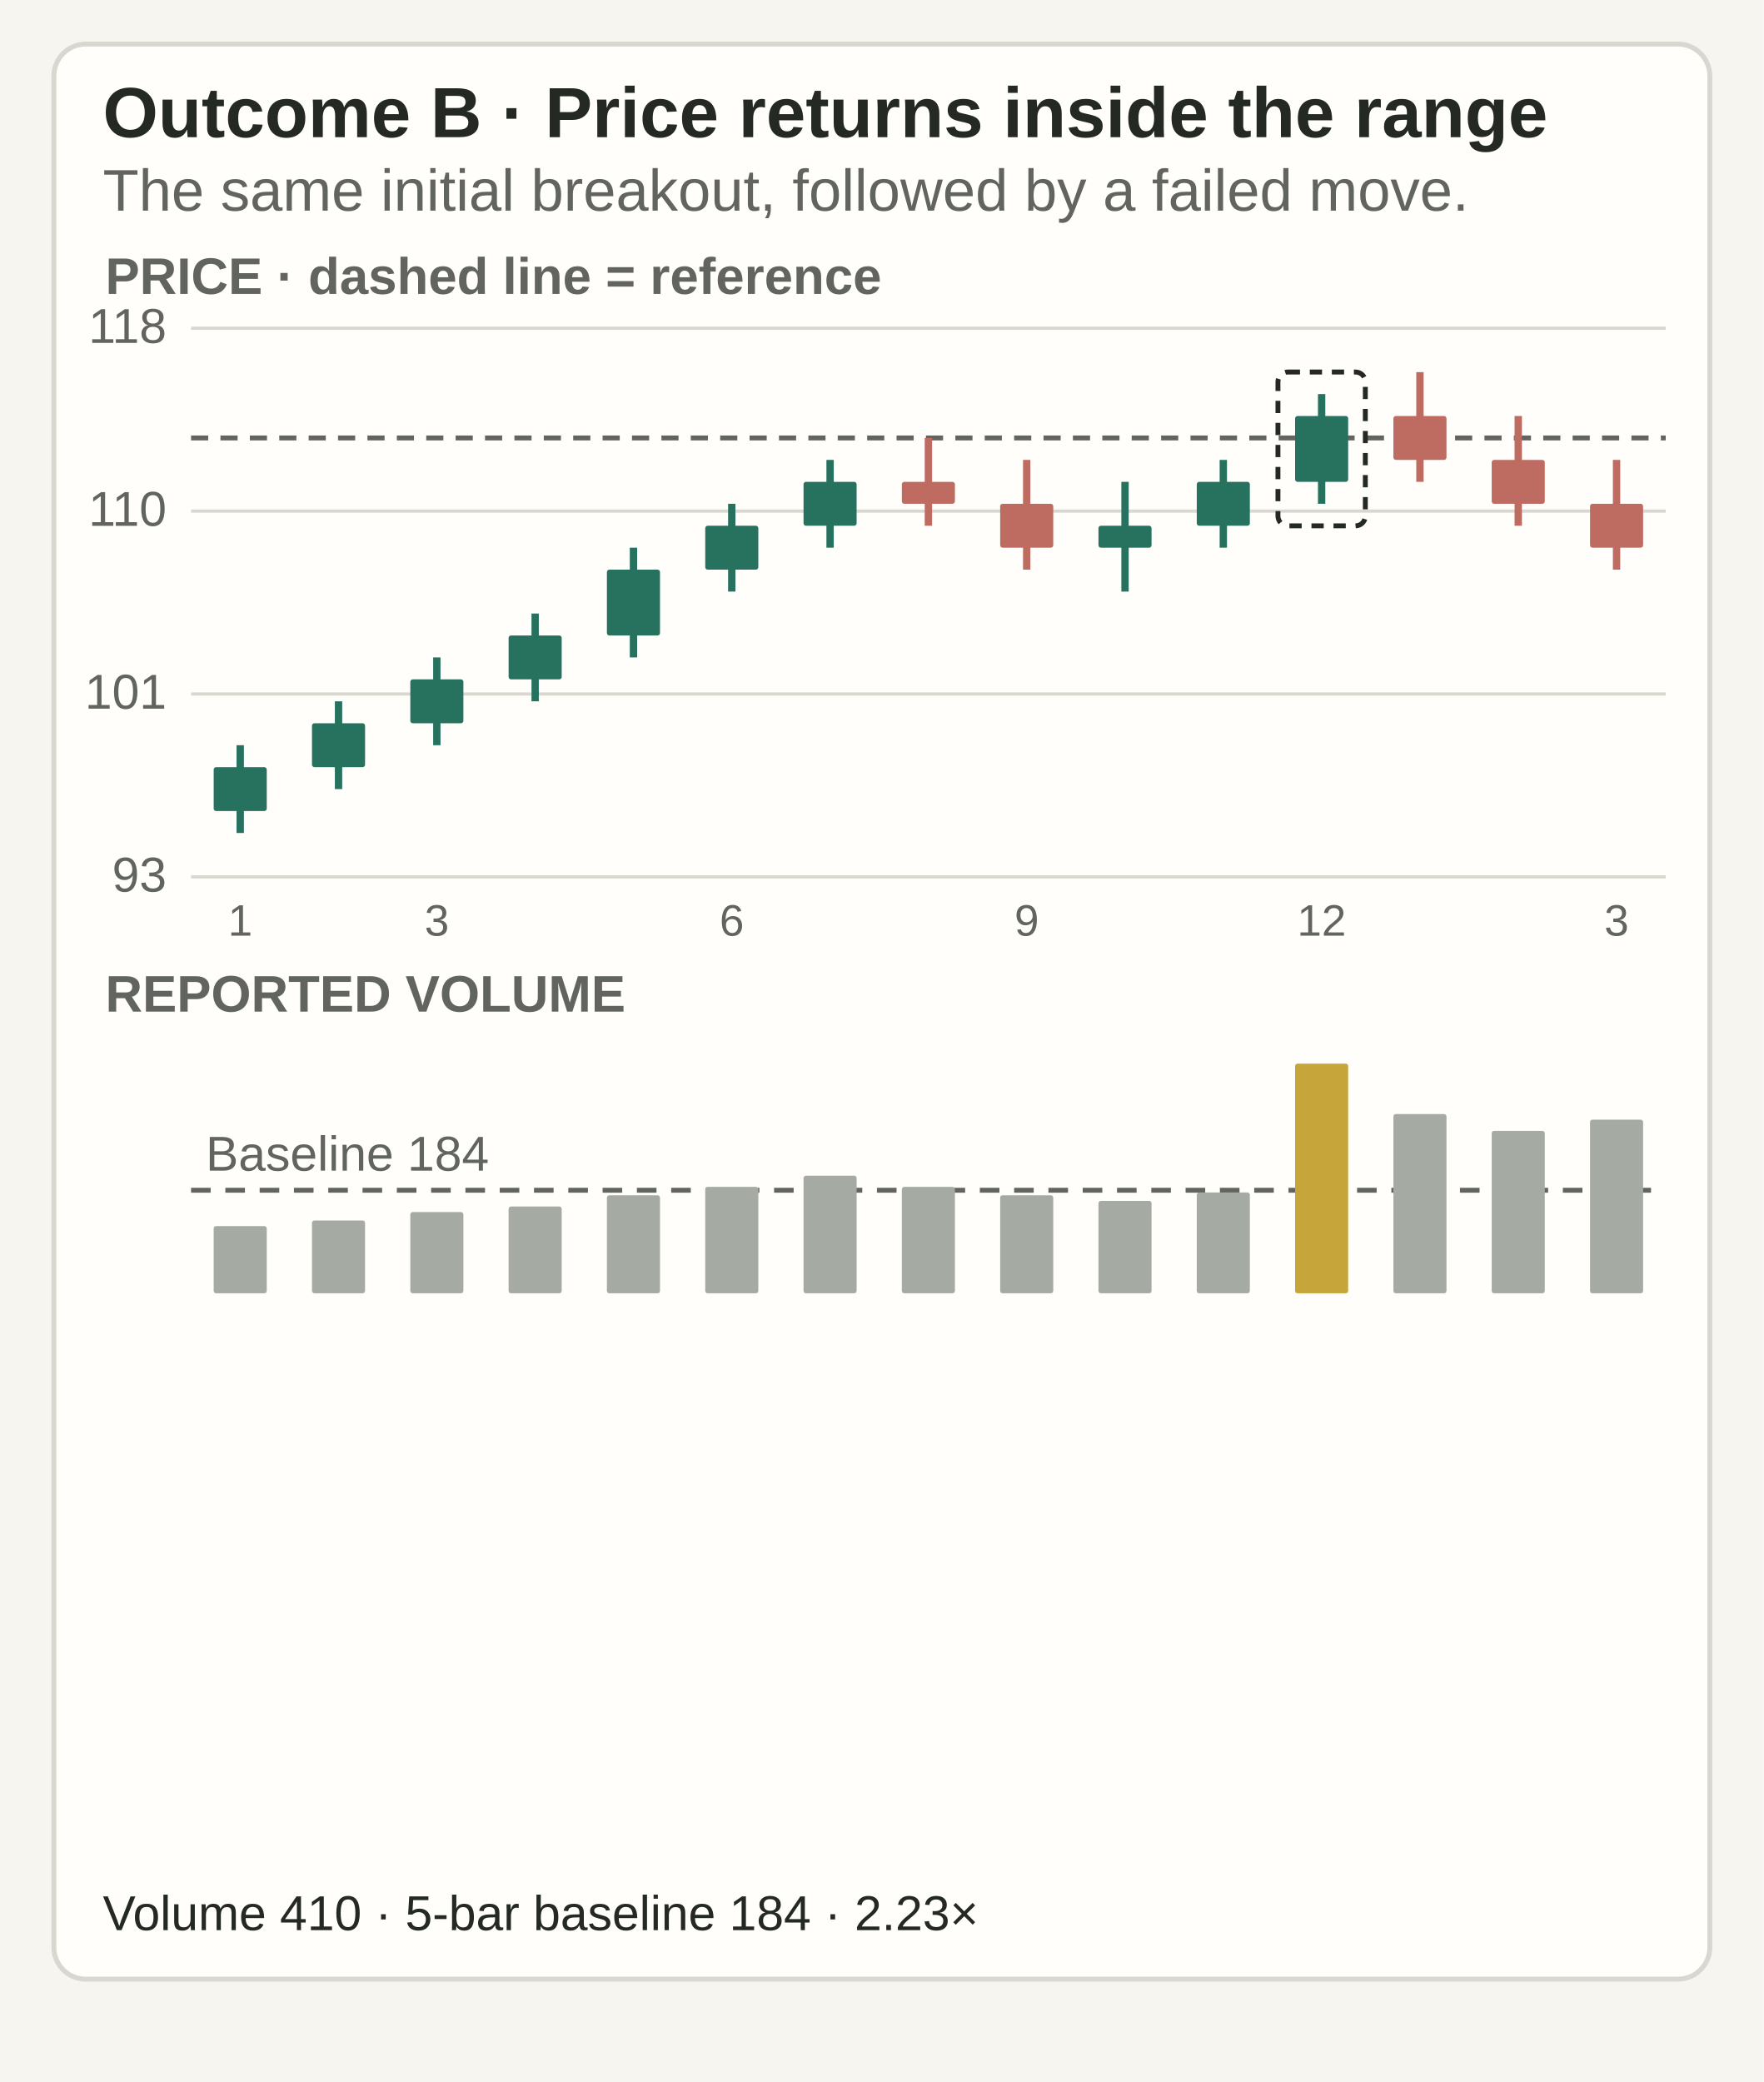
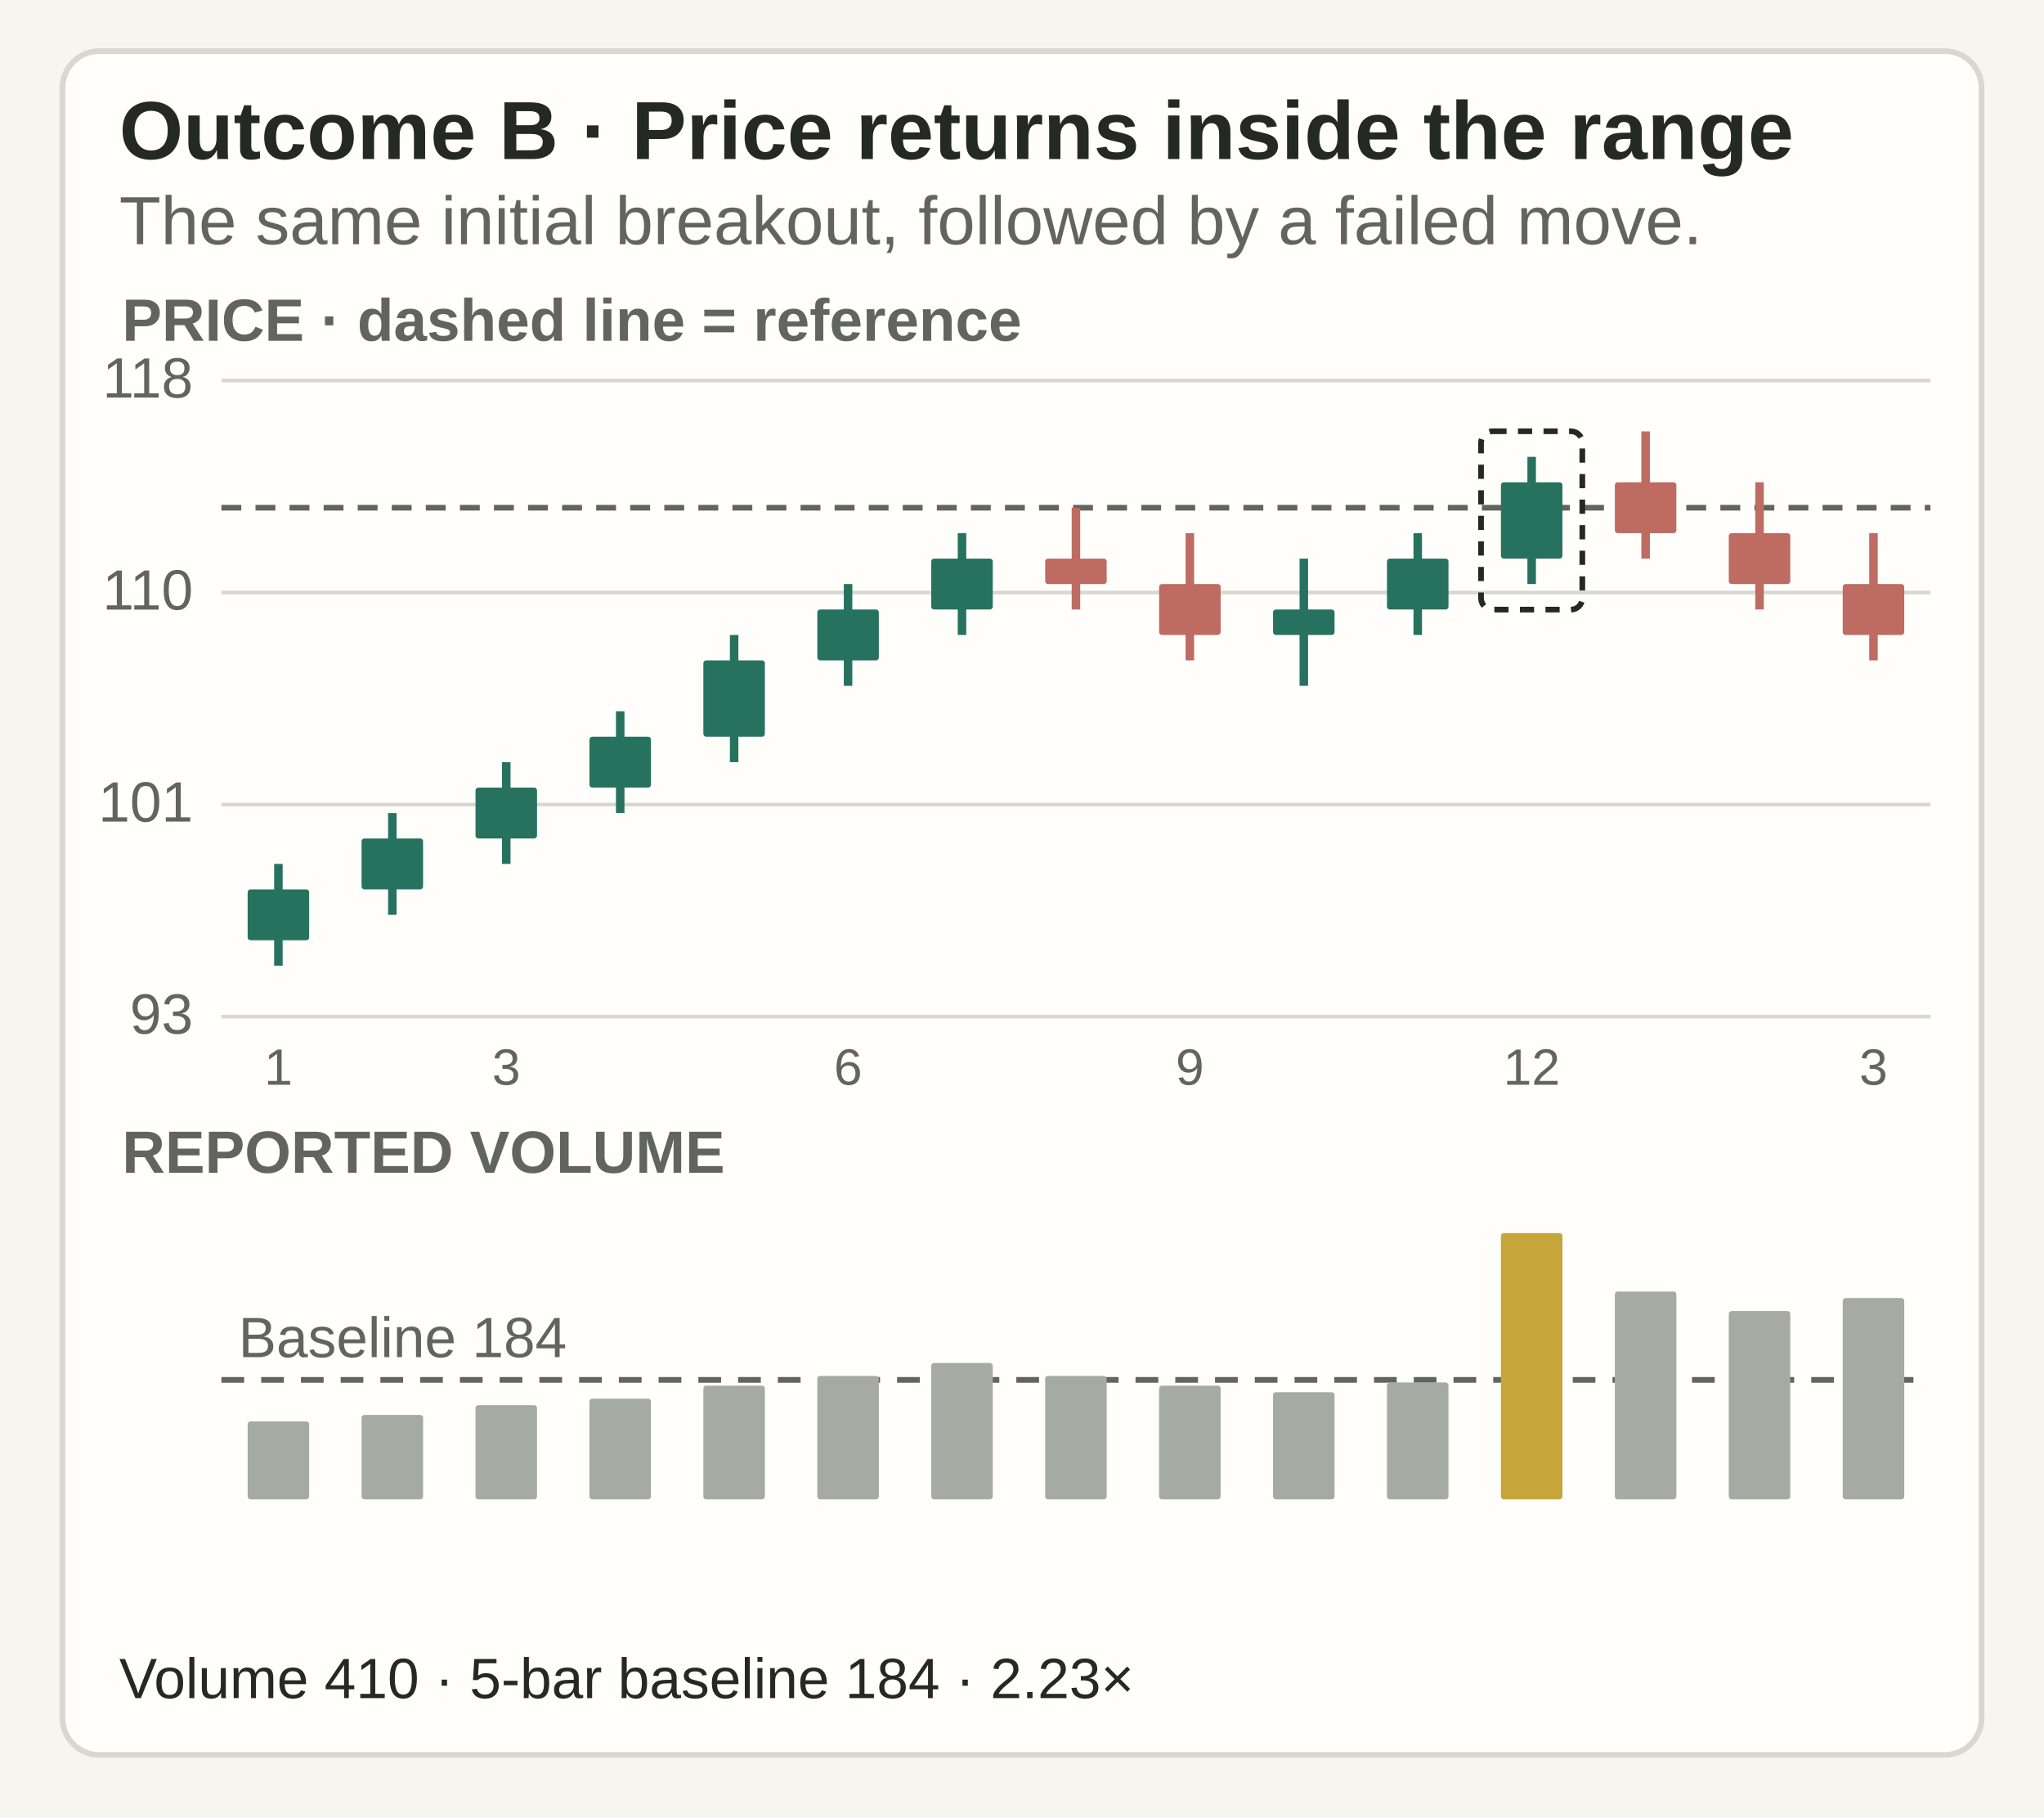
- <svg xmlns="http://www.w3.org/2000/svg" width="720" height="850" viewBox="0 0 720 850" role="img" aria-labelledby="title desc">
-   <rect width="720" height="850" fill="#f6f5f0" />
-   <rect x="22" y="18" width="676" height="790" rx="13" fill="#fffefa" stroke="#d9d7cf" stroke-width="2" />
+ <svg xmlns="http://www.w3.org/2000/svg" width="720" height="640" viewBox="0 0 720 640" role="img" aria-labelledby="title desc">
+   <rect width="720" height="640" fill="#f6f5f0" />
+   <rect x="22" y="18" width="676" height="600" rx="13" fill="#fffefa" stroke="#d9d7cf" stroke-width="2" />
  <text x="42" y="56" font-family="Arial,Helvetica,sans-serif" font-size="29" font-weight="700" fill="#252923">Outcome B · Price returns inside the range</text>
  <text x="42" y="86" font-family="Arial,Helvetica,sans-serif" font-size="24" fill="#62645f">The same initial breakout, followed by a failed move.</text>
  <text x="43" y="120" font-family="Arial,Helvetica,sans-serif" font-size="21" font-weight="700" fill="#62645f">PRICE · dashed line = reference</text>
  <line x1="78" y1="134" x2="680" y2="134" stroke="#d9d7cf" stroke-width="1.3" />
  <text x="68" y="140" font-family="Arial,Helvetica,sans-serif" font-size="20" text-anchor="end" fill="#62645f">118</text>
  <line x1="78" y1="208.67" x2="680" y2="208.67" stroke="#d9d7cf" stroke-width="1.3" />
  <text x="68" y="214.67" font-family="Arial,Helvetica,sans-serif" font-size="20" text-anchor="end" fill="#62645f">110</text>
  <line x1="78" y1="283.33" x2="680" y2="283.33" stroke="#d9d7cf" stroke-width="1.3" />
  <text x="68" y="289.33" font-family="Arial,Helvetica,sans-serif" font-size="20" text-anchor="end" fill="#62645f">101</text>
  <line x1="78" y1="358" x2="680" y2="358" stroke="#d9d7cf" stroke-width="1.3" />
  <text x="68" y="364" font-family="Arial,Helvetica,sans-serif" font-size="20" text-anchor="end" fill="#62645f">93</text>
  <line x1="78" y1="178.80" x2="680" y2="178.80" stroke="#62645f" stroke-width="2" stroke-dasharray="7 5" />
  <line x1="98.07" y1="304.24" x2="98.07" y2="340.08" stroke="#27725f" stroke-width="3" />
  <rect x="87.23" y="313.20" width="21.67" height="17.92" rx="1" fill="#27725f" />
  <text x="98.07" y="382" text-anchor="middle" font-family="Arial,Helvetica,sans-serif" font-size="18" fill="#62645f">1</text>
  <line x1="138.20" y1="286.32" x2="138.20" y2="322.16" stroke="#27725f" stroke-width="3" />
  <rect x="127.36" y="295.28" width="21.67" height="17.92" rx="1" fill="#27725f" />
  <line x1="178.33" y1="268.40" x2="178.33" y2="304.24" stroke="#27725f" stroke-width="3" />
  <rect x="167.50" y="277.36" width="21.67" height="17.92" rx="1" fill="#27725f" />
  <text x="178.33" y="382" text-anchor="middle" font-family="Arial,Helvetica,sans-serif" font-size="18" fill="#62645f">3</text>
  <line x1="218.47" y1="250.48" x2="218.47" y2="286.32" stroke="#27725f" stroke-width="3" />
  <rect x="207.63" y="259.44" width="21.67" height="17.92" rx="1" fill="#27725f" />
  <line x1="258.60" y1="223.60" x2="258.60" y2="268.40" stroke="#27725f" stroke-width="3" />
  <rect x="247.76" y="232.56" width="21.67" height="26.88" rx="1" fill="#27725f" />
  <line x1="298.73" y1="205.68" x2="298.73" y2="241.52" stroke="#27725f" stroke-width="3" />
  <rect x="287.90" y="214.64" width="21.67" height="17.92" rx="1" fill="#27725f" />
  <text x="298.73" y="382" text-anchor="middle" font-family="Arial,Helvetica,sans-serif" font-size="18" fill="#62645f">6</text>
  <line x1="338.87" y1="187.76" x2="338.87" y2="223.60" stroke="#27725f" stroke-width="3" />
  <rect x="328.03" y="196.72" width="21.67" height="17.92" rx="1" fill="#27725f" />
  <line x1="379" y1="178.80" x2="379" y2="214.64" stroke="#be6b61" stroke-width="3" />
  <rect x="368.16" y="196.72" width="21.67" height="8.96" rx="1" fill="#be6b61" />
  <line x1="419.13" y1="187.76" x2="419.13" y2="232.56" stroke="#be6b61" stroke-width="3" />
  <rect x="408.30" y="205.68" width="21.67" height="17.92" rx="1" fill="#be6b61" />
  <text x="419.13" y="382" text-anchor="middle" font-family="Arial,Helvetica,sans-serif" font-size="18" fill="#62645f">9</text>
  <line x1="459.27" y1="196.72" x2="459.27" y2="241.52" stroke="#27725f" stroke-width="3" />
  <rect x="448.43" y="214.64" width="21.67" height="8.96" rx="1" fill="#27725f" />
  <line x1="499.40" y1="187.76" x2="499.40" y2="223.60" stroke="#27725f" stroke-width="3" />
  <rect x="488.56" y="196.72" width="21.67" height="17.92" rx="1" fill="#27725f" />
  <line x1="539.53" y1="160.88" x2="539.53" y2="205.68" stroke="#27725f" stroke-width="3" />
  <rect x="528.70" y="169.84" width="21.67" height="26.88" rx="1" fill="#27725f" />
  <rect x="521.70" y="151.88" width="35.67" height="62.80" rx="4" fill="none" stroke="#252923" stroke-width="2" stroke-dasharray="5 4" />
  <text x="539.53" y="382" text-anchor="middle" font-family="Arial,Helvetica,sans-serif" font-size="18" fill="#62645f">12</text>
  <line x1="579.67" y1="151.92" x2="579.67" y2="196.72" stroke="#be6b61" stroke-width="3" />
  <rect x="568.83" y="169.84" width="21.67" height="17.92" rx="1" fill="#be6b61" />
  <line x1="619.80" y1="169.84" x2="619.80" y2="214.64" stroke="#be6b61" stroke-width="3" />
  <rect x="608.96" y="187.76" width="21.67" height="17.92" rx="1" fill="#be6b61" />
  <line x1="659.93" y1="187.76" x2="659.93" y2="232.56" stroke="#be6b61" stroke-width="3" />
  <rect x="649.10" y="205.68" width="21.67" height="17.92" rx="1" fill="#be6b61" />
  <text x="659.93" y="382" text-anchor="middle" font-family="Arial,Helvetica,sans-serif" font-size="18" fill="#62645f">3</text>
  <text x="43" y="413" font-family="Arial,Helvetica,sans-serif" font-size="21" font-weight="700" fill="#62645f">REPORTED VOLUME</text>
  <line x1="78" y1="485.93" x2="680" y2="485.93" stroke="#62645f" stroke-width="2" stroke-dasharray="8 6" />
  <text x="84" y="477.93" font-family="Arial,Helvetica,sans-serif" font-size="20" fill="#62645f">Baseline 184</text>
  <rect x="87.23" y="500.56" width="21.67" height="27.44" rx="1" fill="#a5aaa3" />
  <rect x="127.36" y="498.27" width="21.67" height="29.73" rx="1" fill="#a5aaa3" />
  <rect x="167.50" y="494.84" width="21.67" height="33.16" rx="1" fill="#a5aaa3" />
  <rect x="207.63" y="492.56" width="21.67" height="35.44" rx="1" fill="#a5aaa3" />
  <rect x="247.76" y="487.98" width="21.67" height="40.02" rx="1" fill="#a5aaa3" />
  <rect x="287.90" y="484.55" width="21.67" height="43.45" rx="1" fill="#a5aaa3" />
  <rect x="328.03" y="479.98" width="21.67" height="48.02" rx="1" fill="#a5aaa3" />
  <rect x="368.16" y="484.55" width="21.67" height="43.45" rx="1" fill="#a5aaa3" />
  <rect x="408.30" y="487.98" width="21.67" height="40.02" rx="1" fill="#a5aaa3" />
  <rect x="448.43" y="490.27" width="21.67" height="37.73" rx="1" fill="#a5aaa3" />
  <rect x="488.56" y="486.84" width="21.67" height="41.16" rx="1" fill="#a5aaa3" />
  <rect x="528.70" y="434.25" width="21.67" height="93.75" rx="1" fill="#c6a63a" />
  <rect x="568.83" y="454.83" width="21.67" height="73.17" rx="1" fill="#a5aaa3" />
  <rect x="608.96" y="461.69" width="21.67" height="66.31" rx="1" fill="#a5aaa3" />
  <rect x="649.10" y="457.12" width="21.67" height="70.88" rx="1" fill="#a5aaa3" />
-   <text x="42" y="788" font-family="Arial,Helvetica,sans-serif" font-size="20" fill="#252923">Volume 410 · 5-bar baseline 184 · 2.23×</text>
+   <text x="42" y="598" font-family="Arial,Helvetica,sans-serif" font-size="20" fill="#252923">Volume 410 · 5-bar baseline 184 · 2.23×</text>
</svg>
